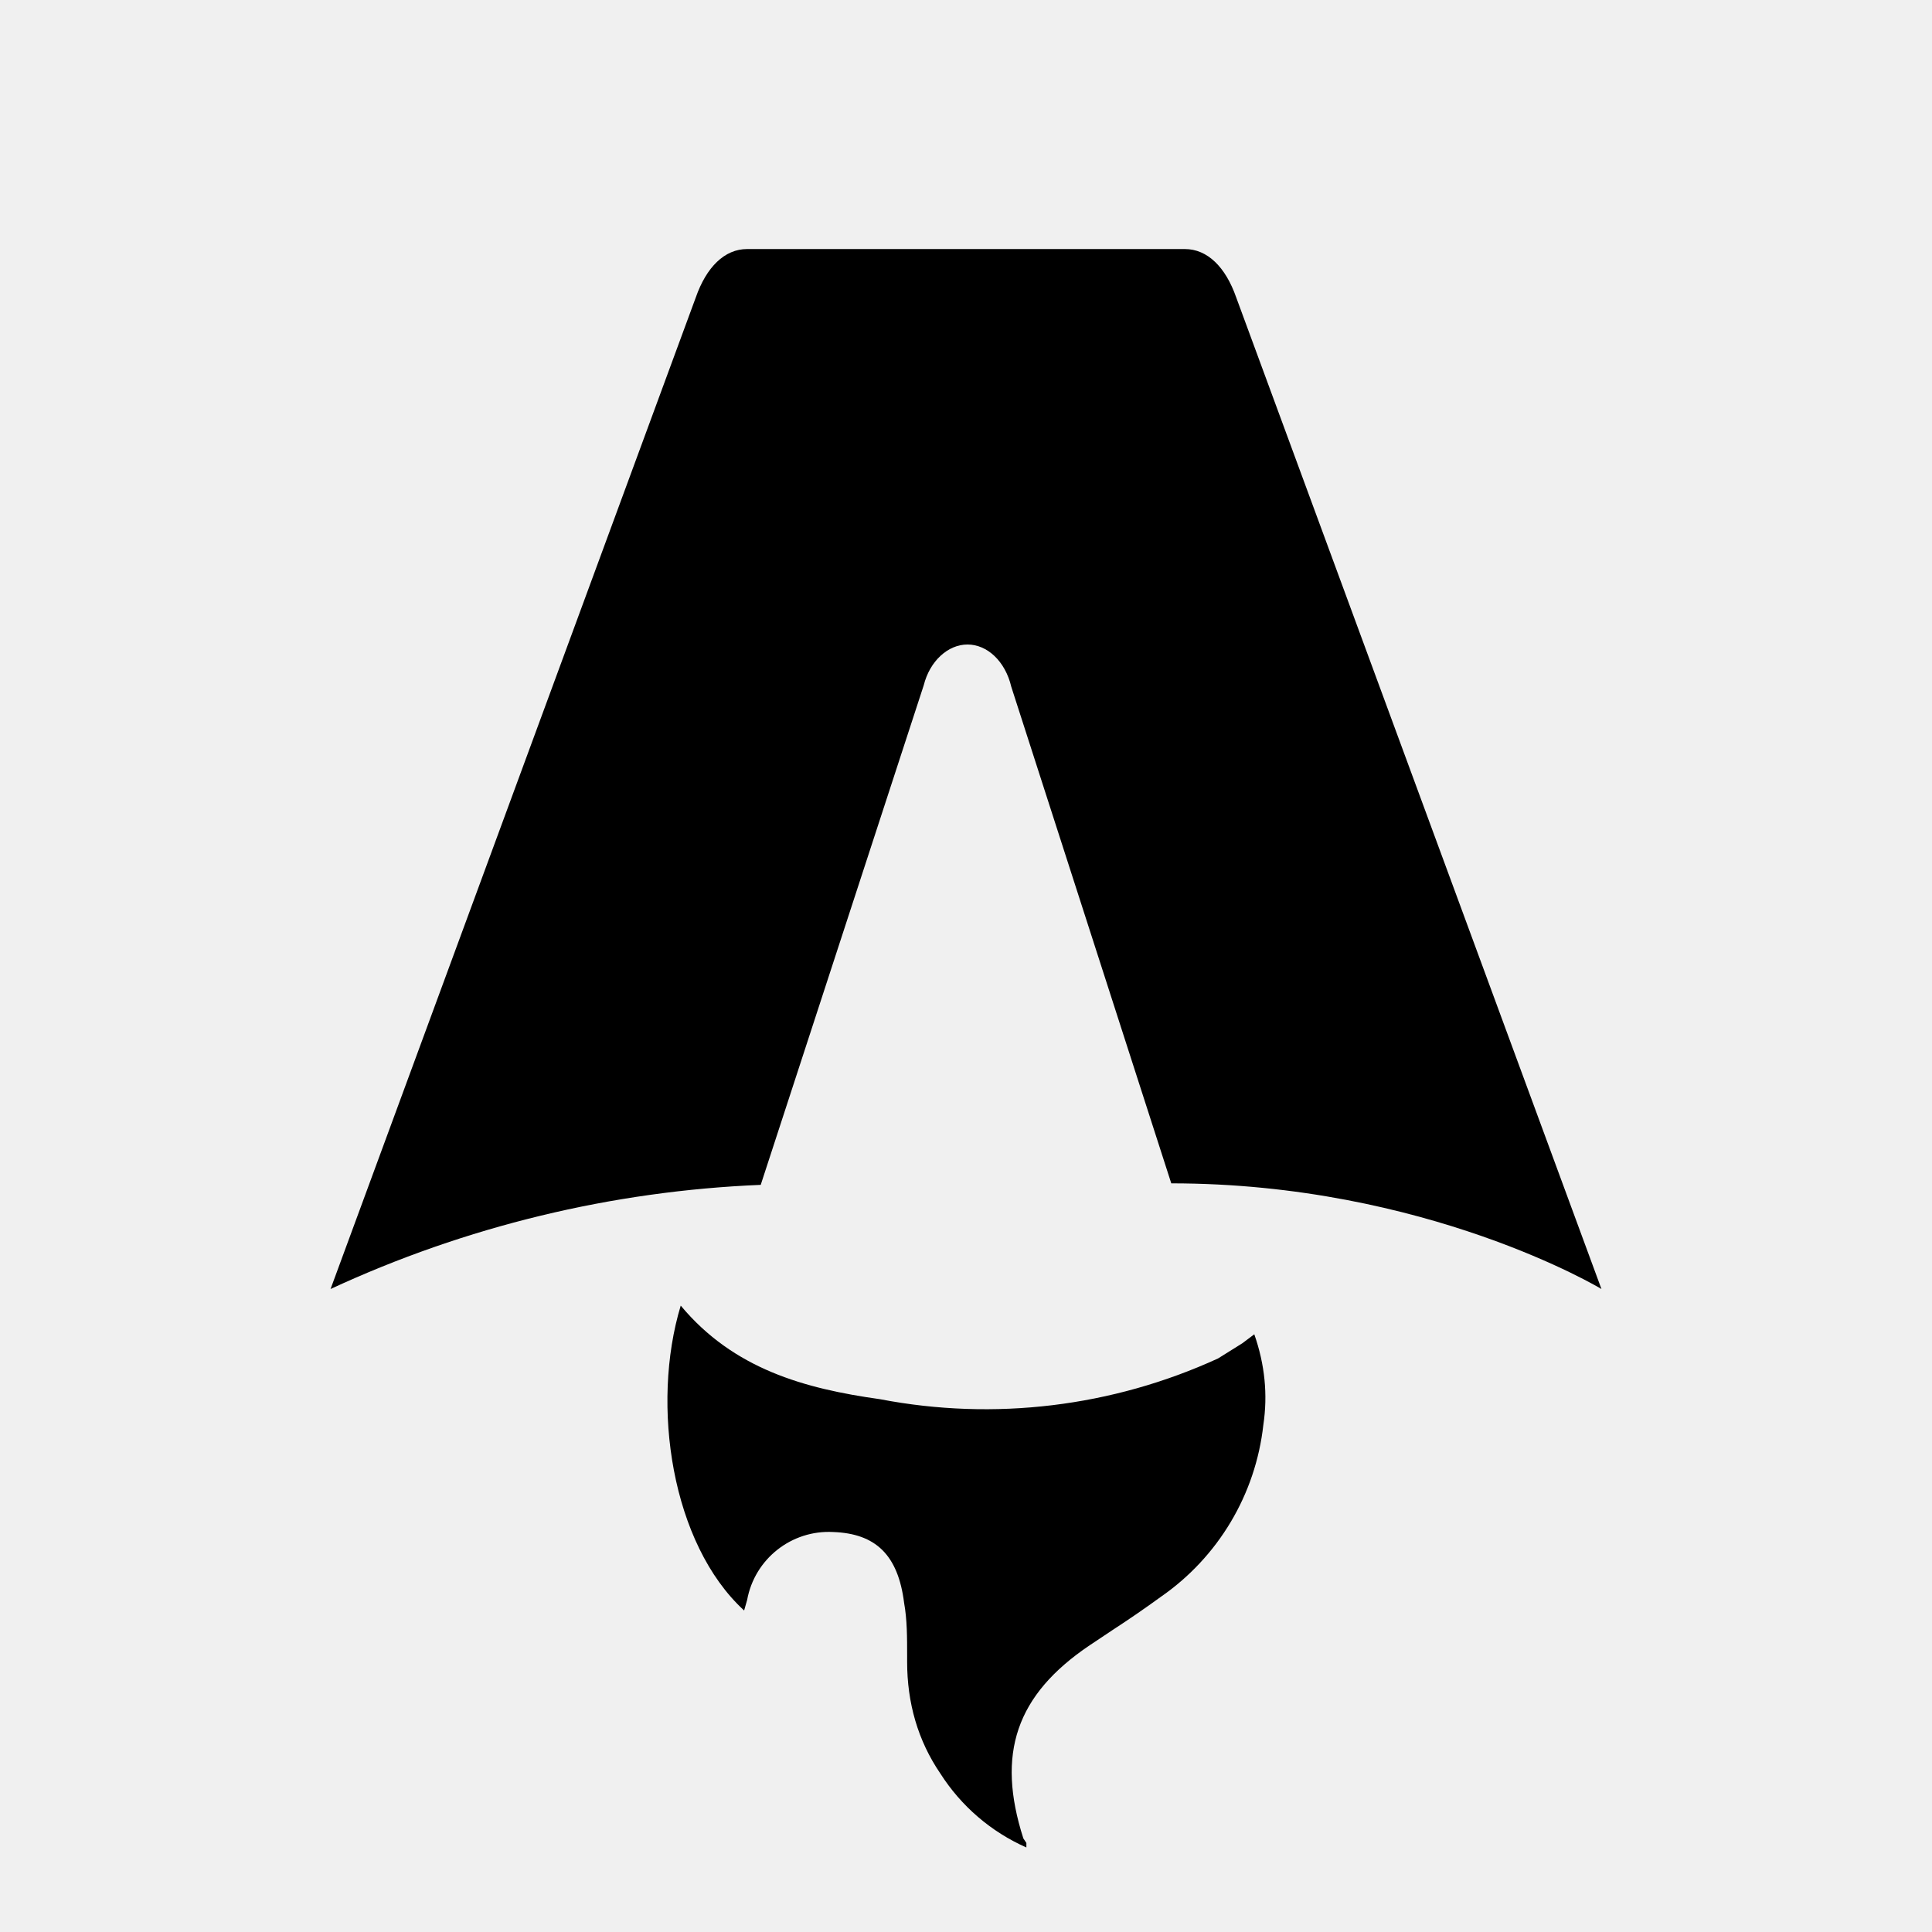
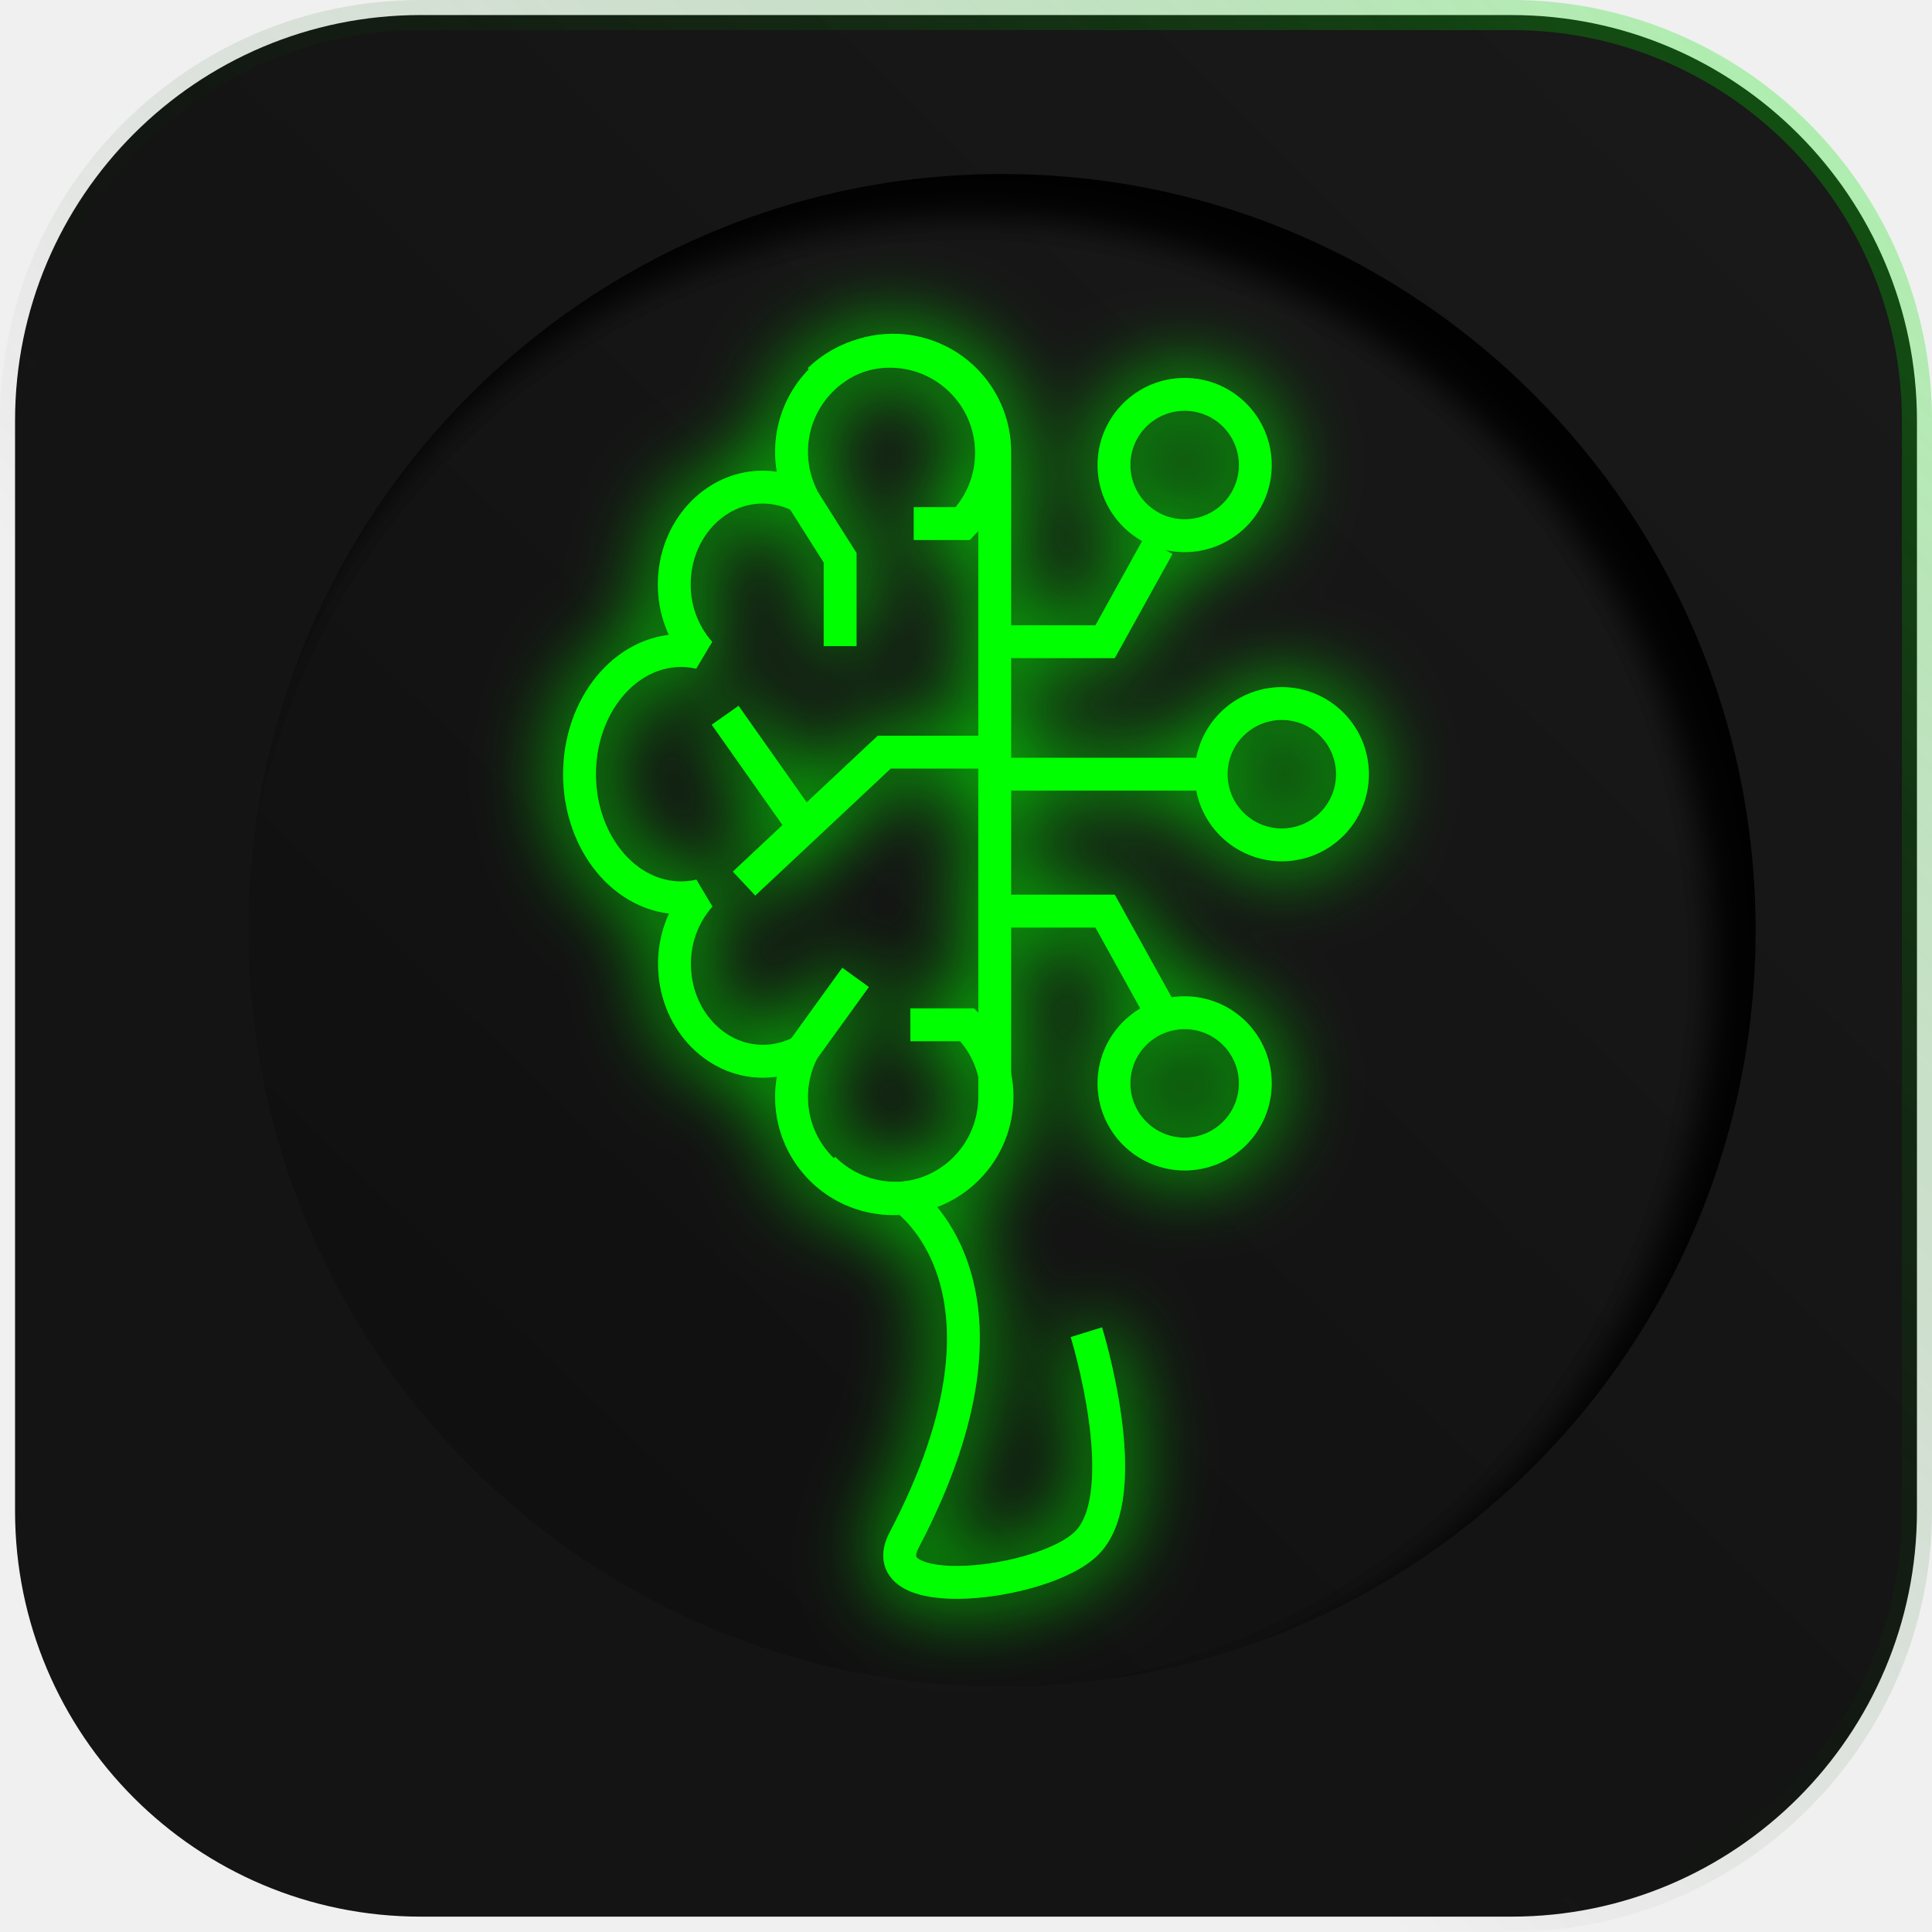
- <svg xmlns="http://www.w3.org/2000/svg" fill="none" viewBox="0 0 128 128">
-   <path d="M50.4 78.5a75.1 75.1 0 0 0-28.5 6.9l24.2-65.7c.7-2 1.9-3.2 3.4-3.2h29c1.5 0 2.7 1.2 3.4 3.2l24.2 65.7s-11.6-7-28.5-7L67 45.5c-.4-1.7-1.6-2.8-2.9-2.8-1.3 0-2.5 1.1-2.9 2.7L50.4 78.5Zm-1.1 28.2Zm-4.2-20.2c-2 6.6-.6 15.8 4.2 20.2a17.5 17.5 0 0 1 .2-.7 5.5 5.5 0 0 1 5.7-4.5c2.8.1 4.3 1.5 4.7 4.7.2 1.1.2 2.3.2 3.5v.4c0 2.7.7 5.2 2.2 7.4a13 13 0 0 0 5.7 4.9v-.3l-.2-.3c-1.8-5.6-.5-9.5 4.4-12.8l1.5-1a73 73 0 0 0 3.2-2.2 16 16 0 0 0 6.8-11.4c.3-2 .1-4-.6-6l-.8.6-1.6 1a37 37 0 0 1-22.4 2.7c-5-.7-9.7-2-13.2-6.2Z" />
-   <style>
-         path { fill: #000; }
-         @media (prefers-color-scheme: dark) {
-             path { fill: #FFF; }
-         }
-     </style>
+ <svg xmlns="http://www.w3.org/2000/svg" xmlns:xlink="http://www.w3.org/1999/xlink" width="64.176mm" height="64.165mm" viewBox="0 0 64.176 64.165" version="1.1" id="svg5">
+   <defs id="defs2">
+     <linearGradient id="linearGradient9436">
+       <stop style="stop-color:#1a1a1a;stop-opacity:1;" offset="0" id="stop9432" />
+       <stop style="stop-color:#0d0d0d;stop-opacity:1;" offset="1" id="stop9434" />
+     </linearGradient>
+     <linearGradient id="linearGradient1009">
+       <stop style="stop-color:#1a1a1a;stop-opacity:1;" offset="0" id="stop1005" />
+       <stop style="stop-color:#141414;stop-opacity:1;" offset="0.5" id="stop1013" />
+     </linearGradient>
+     <linearGradient id="linearGradient2490">
+       <stop style="stop-color:#00ff00;stop-opacity:1;" offset="0" id="stop2486" />
+       <stop style="stop-color:#000000;stop-opacity:0;" offset="1" id="stop2488" />
+     </linearGradient>
+     <linearGradient xlink:href="#linearGradient2490" id="linearGradient2492" x1="127.05" y1="126.446" x2="98.857" y2="154.639" gradientUnits="userSpaceOnUse" gradientTransform="matrix(1.454768,0,0,1.454768,-47.7506,-67.53301)" />
+     <filter style="color-interpolation-filters:sRGB" id="filter1506" x="-0.143" y="-0.091" width="1.287" height="1.181">
+       <feGaussianBlur stdDeviation="2.219" id="feGaussianBlur1508" />
+     </filter>
+     <linearGradient xlink:href="#linearGradient1009" id="linearGradient1011" x1="137.078" y1="116.417" x2="73.461" y2="180.541" gradientUnits="userSpaceOnUse" gradientTransform="translate(6.4183709e-6)" />
+     <filter style="color-interpolation-filters:sRGB" id="filter7419" x="-0.105" y="-0.056" width="1.163" height="1.16">
+       <feFlood flood-opacity="0.784" flood-color="rgb(0,0,0)" result="flood" id="feFlood7409" />
+       <feComposite in="flood" in2="SourceGraphic" operator="out" result="composite1" id="feComposite7411" />
+       <feGaussianBlur in="composite1" stdDeviation="0.5" result="blur" id="feGaussianBlur7413" />
+       <feOffset dx="-1" dy="1" result="offset" id="feOffset7415" />
+       <feComposite in="offset" in2="SourceGraphic" operator="atop" result="fbSourceGraphic" id="feComposite7417" />
+       <feColorMatrix result="fbSourceGraphicAlpha" in="fbSourceGraphic" values="0 0 0 -1 0 0 0 0 -1 0 0 0 0 -1 0 0 0 0 1 0" id="feColorMatrix7421" />
+       <feFlood id="feFlood7423" flood-opacity="0.784" flood-color="rgb(0,0,0)" result="flood" in="fbSourceGraphic" />
+       <feComposite in2="fbSourceGraphic" id="feComposite7425" in="flood" operator="out" result="composite1" />
+       <feGaussianBlur id="feGaussianBlur7427" in="composite1" stdDeviation="0.5" result="blur" />
+       <feOffset id="feOffset7429" dx="-1" dy="1" result="offset" />
+       <feComposite in2="fbSourceGraphic" id="feComposite7431" in="offset" operator="atop" result="composite2" />
+     </filter>
+     <linearGradient xlink:href="#linearGradient9436" id="linearGradient9438" x1="-43.603" y1="101.149" x2="-92.234" y2="150.555" gradientUnits="userSpaceOnUse" />
+   </defs>
+   <g id="layer1" transform="translate(-72.91208,-116.4173)">
+     <path id="rect788" d="m 86.884,116.917 h 36.232 c 7.44,1e-5 13.472,6.032 13.472,13.472 v 36.222 c 0,7.44 -6.032,13.472 -13.472,13.472 H 86.884 c -7.44,0 -13.472,-6.032 -13.472,-13.472 v -36.222 c 0,-7.44 6.032,-13.472 13.472,-13.472 z" style="fill:url(#linearGradient1011);fill-opacity:1;stroke:url(#linearGradient2492);stroke-width:1;stroke-dasharray:none;stroke-opacity:0.3" />
+     <ellipse style="opacity:1;fill:url(#linearGradient9438);fill-opacity:1;stroke:none;stroke-width:1.674;stroke-dasharray:none;stroke-opacity:0.3;filter:url(#filter7419)" id="path6828" cx="-66.918" cy="124.852" rx="20.916" ry="21.303" transform="matrix(1.196769,0,0,1.1793,186.2826,0.08220368)" />
+     <g id="g1308" transform="matrix(0.5883158,0,0,0.5883158,35.88703,89.97374)" style="stroke:#333333">
+       <path d="M 119.097,70.456 A 5.736,5.736 0 1 0 108.236,73.032 4.601,4.601 0 0 0 105.992,72.451 c -2.743,0 -4.988,2.456 -4.988,5.486 a 5.758,5.758 0 0 0 1.449,3.865 4.768,4.768 0 0 0 -1.062,-0.125 c -3.167,0 -5.736,3.127 -5.736,6.983 0,3.855 2.569,6.983 5.736,6.983 a 4.768,4.768 0 0 0 1.075,-0.125 5.758,5.758 0 0 0 -1.449,3.865 c 0,3.03 2.244,5.486 4.988,5.486 a 4.601,4.601 0 0 0 2.244,-0.581 5.736,5.736 0 1 0 10.848,2.576 c 0,-0.086 0,-0.167 0,-0.249 v 0 -35.911 0 c 0,-0.082 0,-0.165 0,-0.249 z" fill="none" stroke="#220728" stroke-linejoin="bevel" stroke-width="0.161" id="path1280" style="fill:none;fill-opacity:1;stroke:#333333;stroke-width:1.854;stroke-dasharray:none" />
+       <path d="m 109.436,110.921 a 5.736,5.736 0 0 0 8.112,-8.112 h -3.215" fill="none" stroke="#220728" stroke-miterlimit="10" stroke-width="0.161" id="path1282" style="fill:none;fill-opacity:1;stroke:#333333;stroke-width:1.854;stroke-dasharray:none" />
+       <path style="fill:none;fill-opacity:1;stroke:#333333;stroke-width:1.854;stroke-dasharray:none" d="m 109.186,66.401 a 5.736,5.736 0 0 1 8.112,8.11 h -2.773" id="path1284" />
+       <path id="path1286" style="fill:none;fill-opacity:1;stroke:#333333;stroke-width:1.854;stroke-miterlimit:10;stroke-dasharray:none" d="m 119.097,87.414 h -6.235 l -7.918,7.422" />
+       <path id="path1288" style="fill:none;fill-opacity:1;stroke:#333333;stroke-width:1.854;stroke-miterlimit:10;stroke-dasharray:none" d="m 103.877,85.332 4.359,6.182" />
+       <path id="path1290" style="fill:none;fill-opacity:1;stroke:#333333;stroke-width:1.854;stroke-miterlimit:10;stroke-dasharray:none" d="m 108.236,104.29 3.005,-4.157" />
+       <path id="path1292" style="fill:none;fill-opacity:1;stroke:#333333;stroke-width:1.854;stroke-miterlimit:10;stroke-dasharray:none" d="m 108.236,73.072 2.132,3.369 v 4.988" />
+       <path id="path1294" style="fill:none;fill-opacity:1;stroke:#333333;stroke-width:1.854;stroke-miterlimit:10;stroke-dasharray:none" d="M 130.569,88.661 H 118.598" />
+       <path id="path1296" style="fill:none;fill-opacity:1;stroke:#333333;stroke-width:1.854;stroke-miterlimit:10;stroke-dasharray:none" d="m 119.346,96.392 h 5.985 l 2.993,5.404" />
+       <path id="path1298" style="fill:none;fill-opacity:1;stroke:#333333;stroke-width:1.854;stroke-miterlimit:10;stroke-dasharray:none" d="m 119.346,81.18 h 5.985 l 2.993,-5.404" />
+       <path id="path1300" style="fill:none;fill-opacity:1;stroke:#333333;stroke-width:1.854;stroke-miterlimit:10;stroke-dasharray:none;stroke-opacity:1" d="m 139.297,88.661 a 3.99,3.99 0 0 1 -3.99,3.99 3.99,3.99 0 0 1 -3.99,-3.99 3.99,3.99 0 0 1 3.99,-3.99 3.99,3.99 0 0 1 3.99,3.99 z" />
+       <path id="path1302" style="fill:none;fill-opacity:1;stroke:#333333;stroke-width:1.854;stroke-miterlimit:10;stroke-dasharray:none;stroke-opacity:1" d="m 133.811,106.118 a 3.99,3.99 0 0 1 -3.99,3.99 3.99,3.99 0 0 1 -3.99,-3.99 3.99,3.99 0 0 1 3.99,-3.99 3.99,3.99 0 0 1 3.99,3.99 z" />
+       <path id="path1304" style="fill:none;fill-opacity:1;stroke:#333333;stroke-width:1.854;stroke-miterlimit:10;stroke-dasharray:none;stroke-opacity:1" d="m 133.811,71.204 a 3.99,3.99 0 0 1 -3.99,3.99 3.99,3.99 0 0 1 -3.99,-3.99 3.99,3.99 0 0 1 3.99,-3.99 3.99,3.99 0 0 1 3.99,3.99 z" />
+       <path style="fill:none;fill-opacity:1;stroke:#333333;stroke-width:1.854;stroke-dasharray:none" d="m 113.982,112.574 c 0,0 7.533,4.978 0,19.331 -1.932,3.681 7.842,2.591 10.29,0.188 2.837,-2.785 0,-11.926 0,-11.926" id="path1306" />
+     </g>
+     <g id="g665" transform="matrix(0.5883158,0,0,0.5883158,35.88703,89.97374)" style="stroke:#00ff00">
+       <path d="M 119.097,70.456 A 5.736,5.736 0 1 0 108.236,73.032 4.601,4.601 0 0 0 105.992,72.451 c -2.743,0 -4.988,2.456 -4.988,5.486 a 5.758,5.758 0 0 0 1.449,3.865 4.768,4.768 0 0 0 -1.062,-0.125 c -3.167,0 -5.736,3.127 -5.736,6.983 0,3.855 2.569,6.983 5.736,6.983 a 4.768,4.768 0 0 0 1.075,-0.125 5.758,5.758 0 0 0 -1.449,3.865 c 0,3.03 2.244,5.486 4.988,5.486 a 4.601,4.601 0 0 0 2.244,-0.581 5.736,5.736 0 1 0 10.848,2.576 c 0,-0.086 0,-0.167 0,-0.249 v 0 -35.911 0 c 0,-0.082 0,-0.165 0,-0.249 z" fill="none" stroke="#220728" stroke-linejoin="bevel" stroke-width="0.161" id="path5091" style="fill:none;fill-opacity:1;stroke:#00ff00;stroke-width:1.854;stroke-dasharray:none" />
+       <path d="m 109.436,110.921 a 5.736,5.736 0 0 0 8.112,-8.112 h -3.215" fill="none" stroke="#220728" stroke-miterlimit="10" stroke-width="0.161" id="path5093" style="fill:none;fill-opacity:1;stroke:#00ff00;stroke-width:1.854;stroke-dasharray:none" />
+       <path style="fill:none;fill-opacity:1;stroke:#00ff00;stroke-width:1.854;stroke-dasharray:none" d="m 109.186,66.401 a 5.736,5.736 0 0 1 8.112,8.11 h -2.773" id="path5095" />
+       <path id="polyline5097" style="fill:none;fill-opacity:1;stroke:#00ff00;stroke-width:1.854;stroke-miterlimit:10;stroke-dasharray:none" d="m 119.097,87.414 h -6.235 l -7.918,7.422" />
+       <path id="line5099" style="fill:none;fill-opacity:1;stroke:#00ff00;stroke-width:1.854;stroke-miterlimit:10;stroke-dasharray:none" d="m 103.877,85.332 4.359,6.182" />
+       <path id="line5101" style="fill:none;fill-opacity:1;stroke:#00ff00;stroke-width:1.854;stroke-miterlimit:10;stroke-dasharray:none" d="m 108.236,104.29 3.005,-4.157" />
+       <path id="polyline5103" style="fill:none;fill-opacity:1;stroke:#00ff00;stroke-width:1.854;stroke-miterlimit:10;stroke-dasharray:none" d="m 108.236,73.072 2.132,3.369 v 4.988" />
+       <path id="line5105" style="fill:none;fill-opacity:1;stroke:#00ff00;stroke-width:1.854;stroke-miterlimit:10;stroke-dasharray:none" d="M 130.569,88.661 H 118.598" />
+       <path id="polyline5107" style="fill:none;fill-opacity:1;stroke:#00ff00;stroke-width:1.854;stroke-miterlimit:10;stroke-dasharray:none" d="m 119.346,96.392 h 5.985 l 2.993,5.404" />
+       <path id="polyline5109" style="fill:none;fill-opacity:1;stroke:#00ff00;stroke-width:1.854;stroke-miterlimit:10;stroke-dasharray:none" d="m 119.346,81.18 h 5.985 l 2.993,-5.404" />
+       <path id="circle5111" style="fill:none;fill-opacity:1;stroke:#00ff00;stroke-width:1.854;stroke-miterlimit:10;stroke-dasharray:none;stroke-opacity:1" d="m 139.297,88.661 a 3.99,3.99 0 0 1 -3.99,3.99 3.99,3.99 0 0 1 -3.99,-3.99 3.99,3.99 0 0 1 3.99,-3.99 3.99,3.99 0 0 1 3.99,3.99 z" />
+       <path id="circle5113" style="fill:none;fill-opacity:1;stroke:#00ff00;stroke-width:1.854;stroke-miterlimit:10;stroke-dasharray:none;stroke-opacity:1" d="m 133.811,106.118 a 3.99,3.99 0 0 1 -3.99,3.99 3.99,3.99 0 0 1 -3.99,-3.99 3.99,3.99 0 0 1 3.99,-3.99 3.99,3.99 0 0 1 3.99,3.99 z" />
+       <path id="circle5115" style="fill:none;fill-opacity:1;stroke:#00ff00;stroke-width:1.854;stroke-miterlimit:10;stroke-dasharray:none;stroke-opacity:1" d="m 133.811,71.204 a 3.99,3.99 0 0 1 -3.99,3.99 3.99,3.99 0 0 1 -3.99,-3.99 3.99,3.99 0 0 1 3.99,-3.99 3.99,3.99 0 0 1 3.99,3.99 z" />
+       <path style="fill:none;fill-opacity:1;stroke:#00ff00;stroke-width:1.854;stroke-dasharray:none" d="m 113.982,112.574 c 0,0 7.533,4.978 0,19.331 -1.932,3.681 7.842,2.591 10.29,0.188 2.837,-2.785 0,-11.926 0,-11.926" id="path8926" />
+     </g>
+     <g id="g1453" transform="matrix(0.5883158,0,0,0.5883158,35.88703,89.97374)" style="opacity:1;stroke:#00ff00;filter:url(#filter1506)">
+       <path d="M 119.097,70.456 A 5.736,5.736 0 1 0 108.236,73.032 4.601,4.601 0 0 0 105.992,72.451 c -2.743,0 -4.988,2.456 -4.988,5.486 a 5.758,5.758 0 0 0 1.449,3.865 4.768,4.768 0 0 0 -1.062,-0.125 c -3.167,0 -5.736,3.127 -5.736,6.983 0,3.855 2.569,6.983 5.736,6.983 a 4.768,4.768 0 0 0 1.075,-0.125 5.758,5.758 0 0 0 -1.449,3.865 c 0,3.03 2.244,5.486 4.988,5.486 a 4.601,4.601 0 0 0 2.244,-0.581 5.736,5.736 0 1 0 10.848,2.576 c 0,-0.086 0,-0.167 0,-0.249 v 0 -35.911 0 c 0,-0.082 0,-0.165 0,-0.249 z" fill="none" stroke="#220728" stroke-linejoin="bevel" stroke-width="0.161" id="path1425" style="fill:none;fill-opacity:1;stroke:#00ff00;stroke-width:1.854;stroke-dasharray:none" />
+       <path d="m 109.436,110.921 a 5.736,5.736 0 0 0 8.112,-8.112 h -3.215" fill="none" stroke="#220728" stroke-miterlimit="10" stroke-width="0.161" id="path1427" style="fill:none;fill-opacity:1;stroke:#00ff00;stroke-width:1.854;stroke-dasharray:none" />
+       <path style="fill:none;fill-opacity:1;stroke:#00ff00;stroke-width:1.854;stroke-dasharray:none" d="m 109.186,66.401 a 5.736,5.736 0 0 1 8.112,8.11 h -2.773" id="path1429" />
+       <path id="path1431" style="fill:none;fill-opacity:1;stroke:#00ff00;stroke-width:1.854;stroke-miterlimit:10;stroke-dasharray:none" d="m 119.097,87.414 h -6.235 l -7.918,7.422" />
+       <path id="path1433" style="fill:none;fill-opacity:1;stroke:#00ff00;stroke-width:1.854;stroke-miterlimit:10;stroke-dasharray:none" d="m 103.877,85.332 4.359,6.182" />
+       <path id="path1435" style="fill:none;fill-opacity:1;stroke:#00ff00;stroke-width:1.854;stroke-miterlimit:10;stroke-dasharray:none" d="m 108.236,104.29 3.005,-4.157" />
+       <path id="path1437" style="fill:none;fill-opacity:1;stroke:#00ff00;stroke-width:1.854;stroke-miterlimit:10;stroke-dasharray:none" d="m 108.236,73.072 2.132,3.369 v 4.988" />
+       <path id="path1439" style="fill:none;fill-opacity:1;stroke:#00ff00;stroke-width:1.854;stroke-miterlimit:10;stroke-dasharray:none" d="M 130.569,88.661 H 118.598" />
+       <path id="path1441" style="fill:none;fill-opacity:1;stroke:#00ff00;stroke-width:1.854;stroke-miterlimit:10;stroke-dasharray:none" d="m 119.346,96.392 h 5.985 l 2.993,5.404" />
+       <path id="path1443" style="fill:none;fill-opacity:1;stroke:#00ff00;stroke-width:1.854;stroke-miterlimit:10;stroke-dasharray:none" d="m 119.346,81.18 h 5.985 l 2.993,-5.404" />
+       <path id="path1445" style="fill:none;fill-opacity:1;stroke:#00ff00;stroke-width:1.854;stroke-miterlimit:10;stroke-dasharray:none;stroke-opacity:1" d="m 139.297,88.661 a 3.99,3.99 0 0 1 -3.99,3.99 3.99,3.99 0 0 1 -3.99,-3.99 3.99,3.99 0 0 1 3.99,-3.99 3.99,3.99 0 0 1 3.99,3.99 z" />
+       <path id="path1447" style="fill:none;fill-opacity:1;stroke:#00ff00;stroke-width:1.854;stroke-miterlimit:10;stroke-dasharray:none;stroke-opacity:1" d="m 133.811,106.118 a 3.99,3.99 0 0 1 -3.99,3.99 3.99,3.99 0 0 1 -3.99,-3.99 3.99,3.99 0 0 1 3.99,-3.99 3.99,3.99 0 0 1 3.99,3.99 z" />
+       <path id="path1449" style="fill:none;fill-opacity:1;stroke:#00ff00;stroke-width:1.854;stroke-miterlimit:10;stroke-dasharray:none;stroke-opacity:1" d="m 133.811,71.204 a 3.99,3.99 0 0 1 -3.99,3.99 3.99,3.99 0 0 1 -3.99,-3.99 3.99,3.99 0 0 1 3.99,-3.99 3.99,3.99 0 0 1 3.99,3.99 z" />
+       <path style="fill:none;fill-opacity:1;stroke:#00ff00;stroke-width:1.854;stroke-dasharray:none" d="m 113.982,112.574 c 0,0 7.533,4.978 0,19.331 -1.932,3.681 7.842,2.591 10.29,0.188 2.837,-2.785 0,-11.926 0,-11.926" id="path1451" />
+     </g>
+   </g>
</svg>
